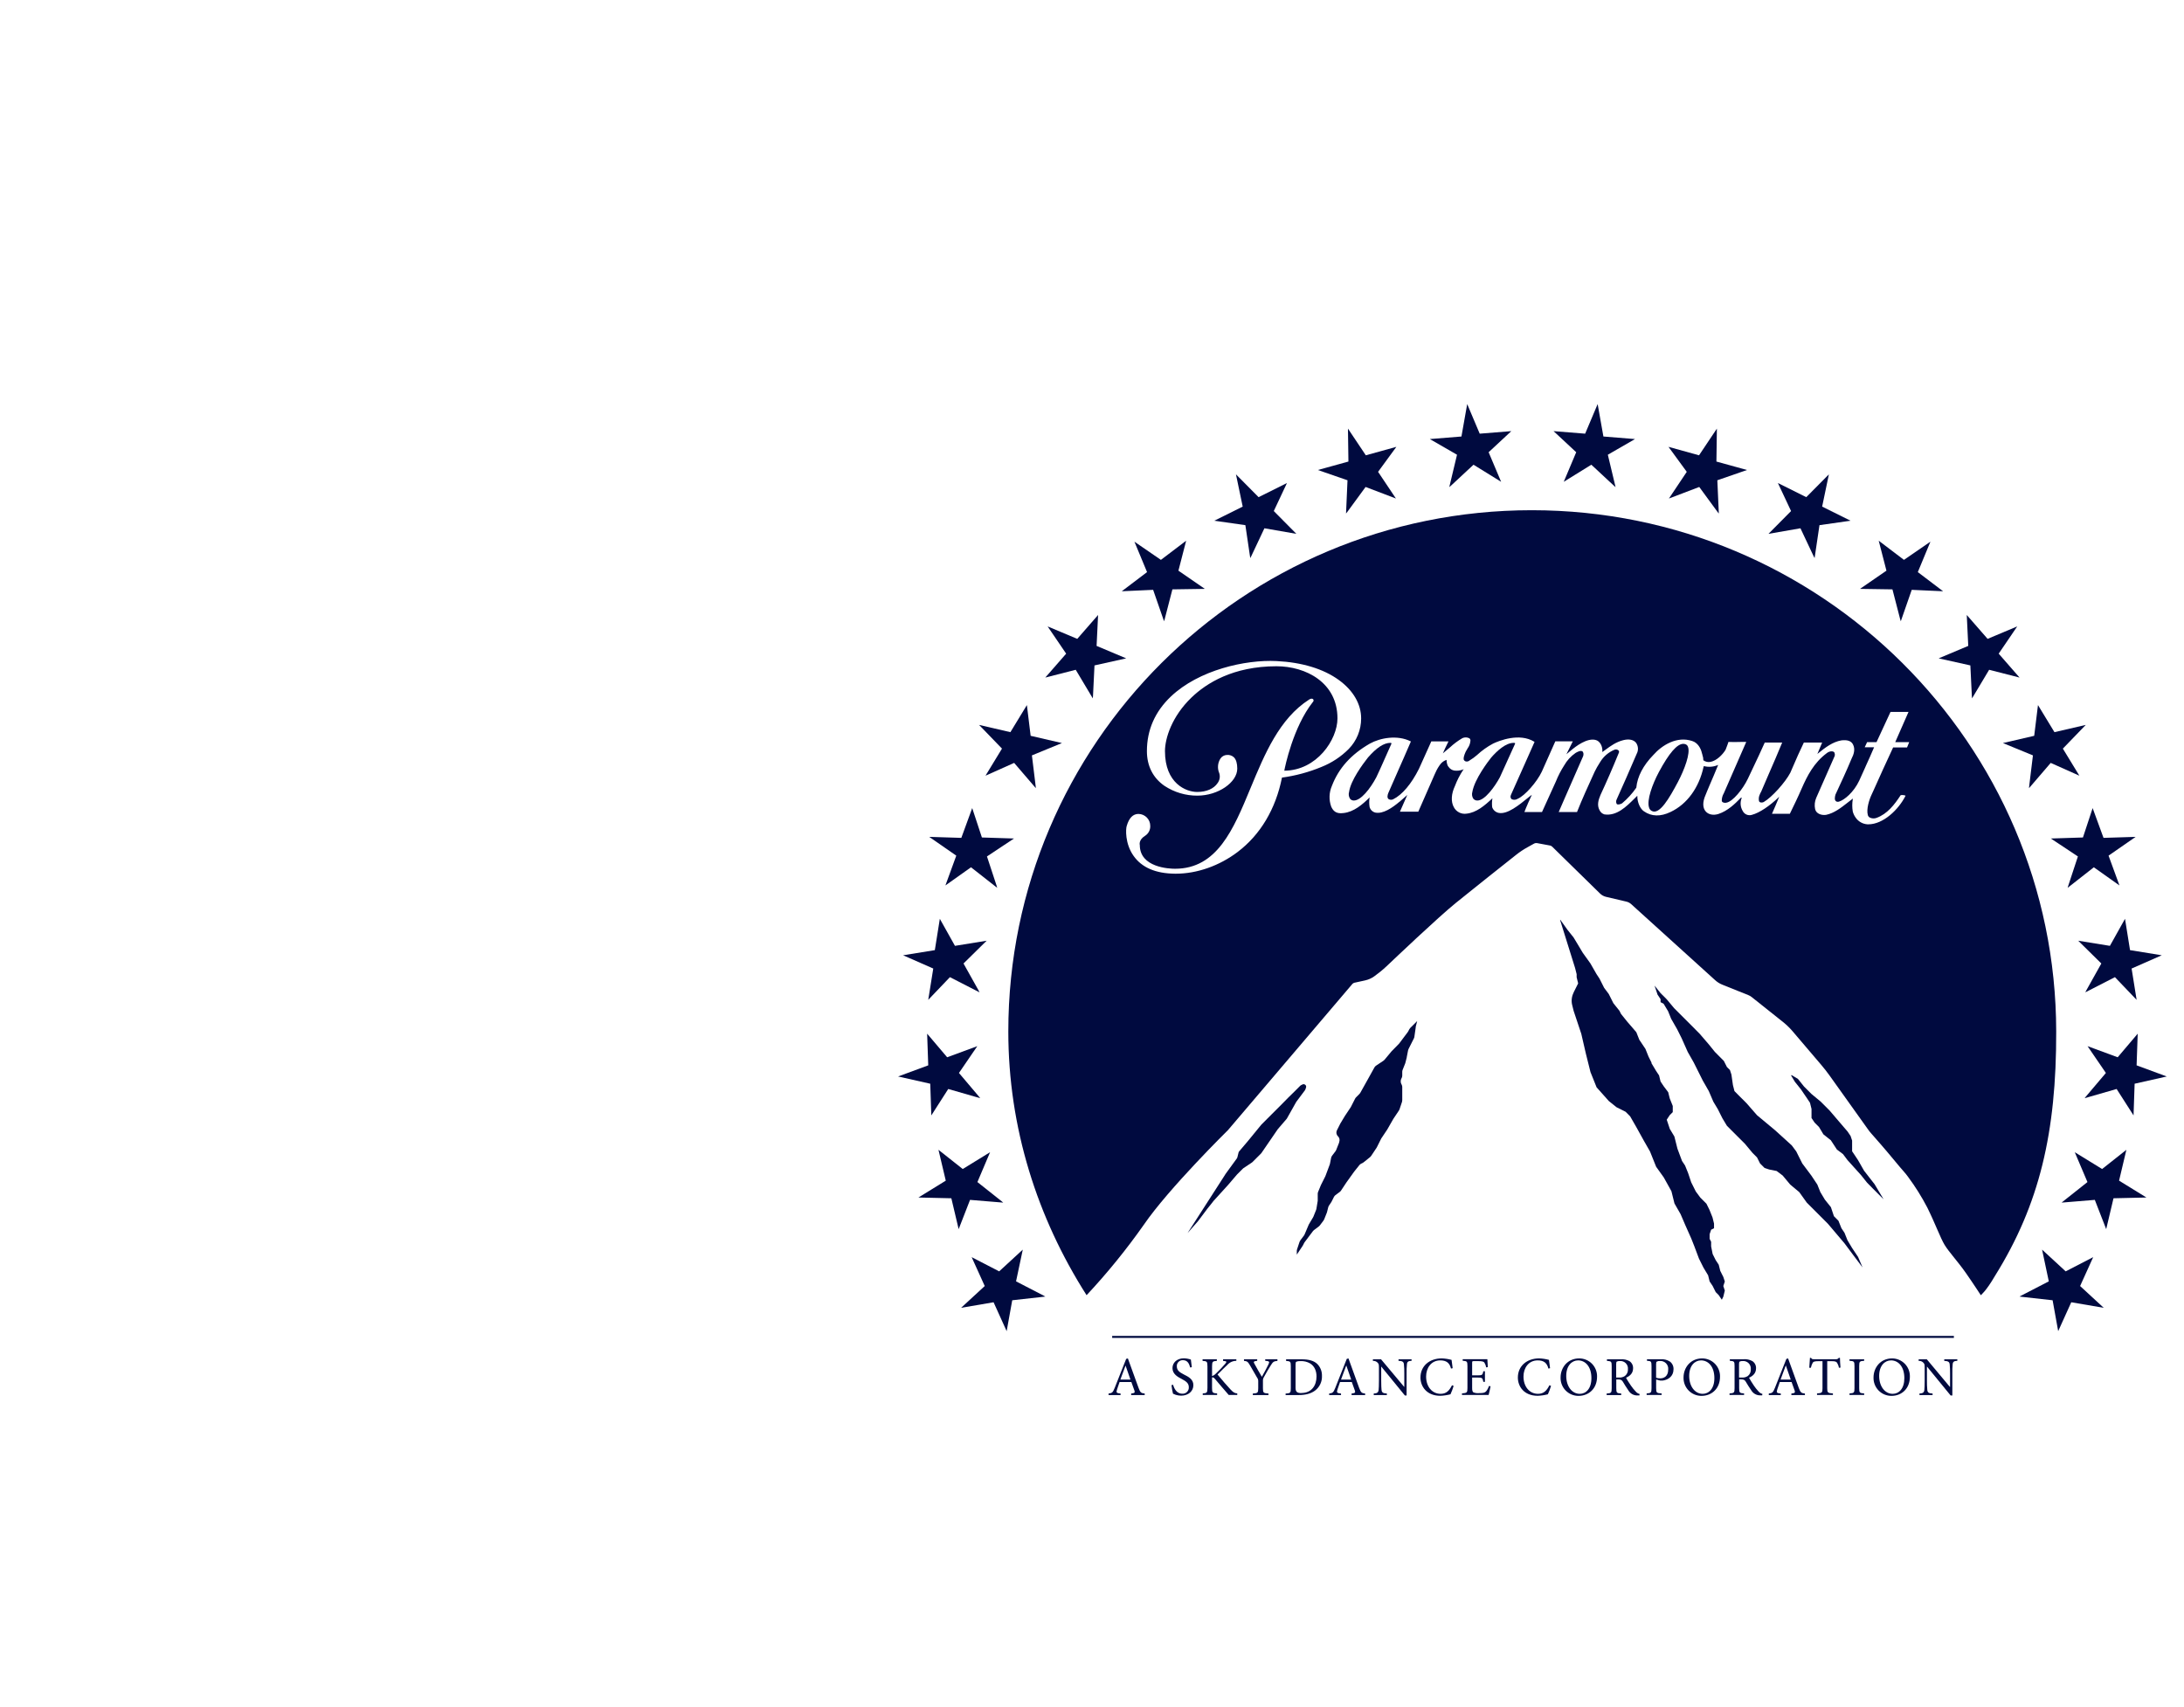
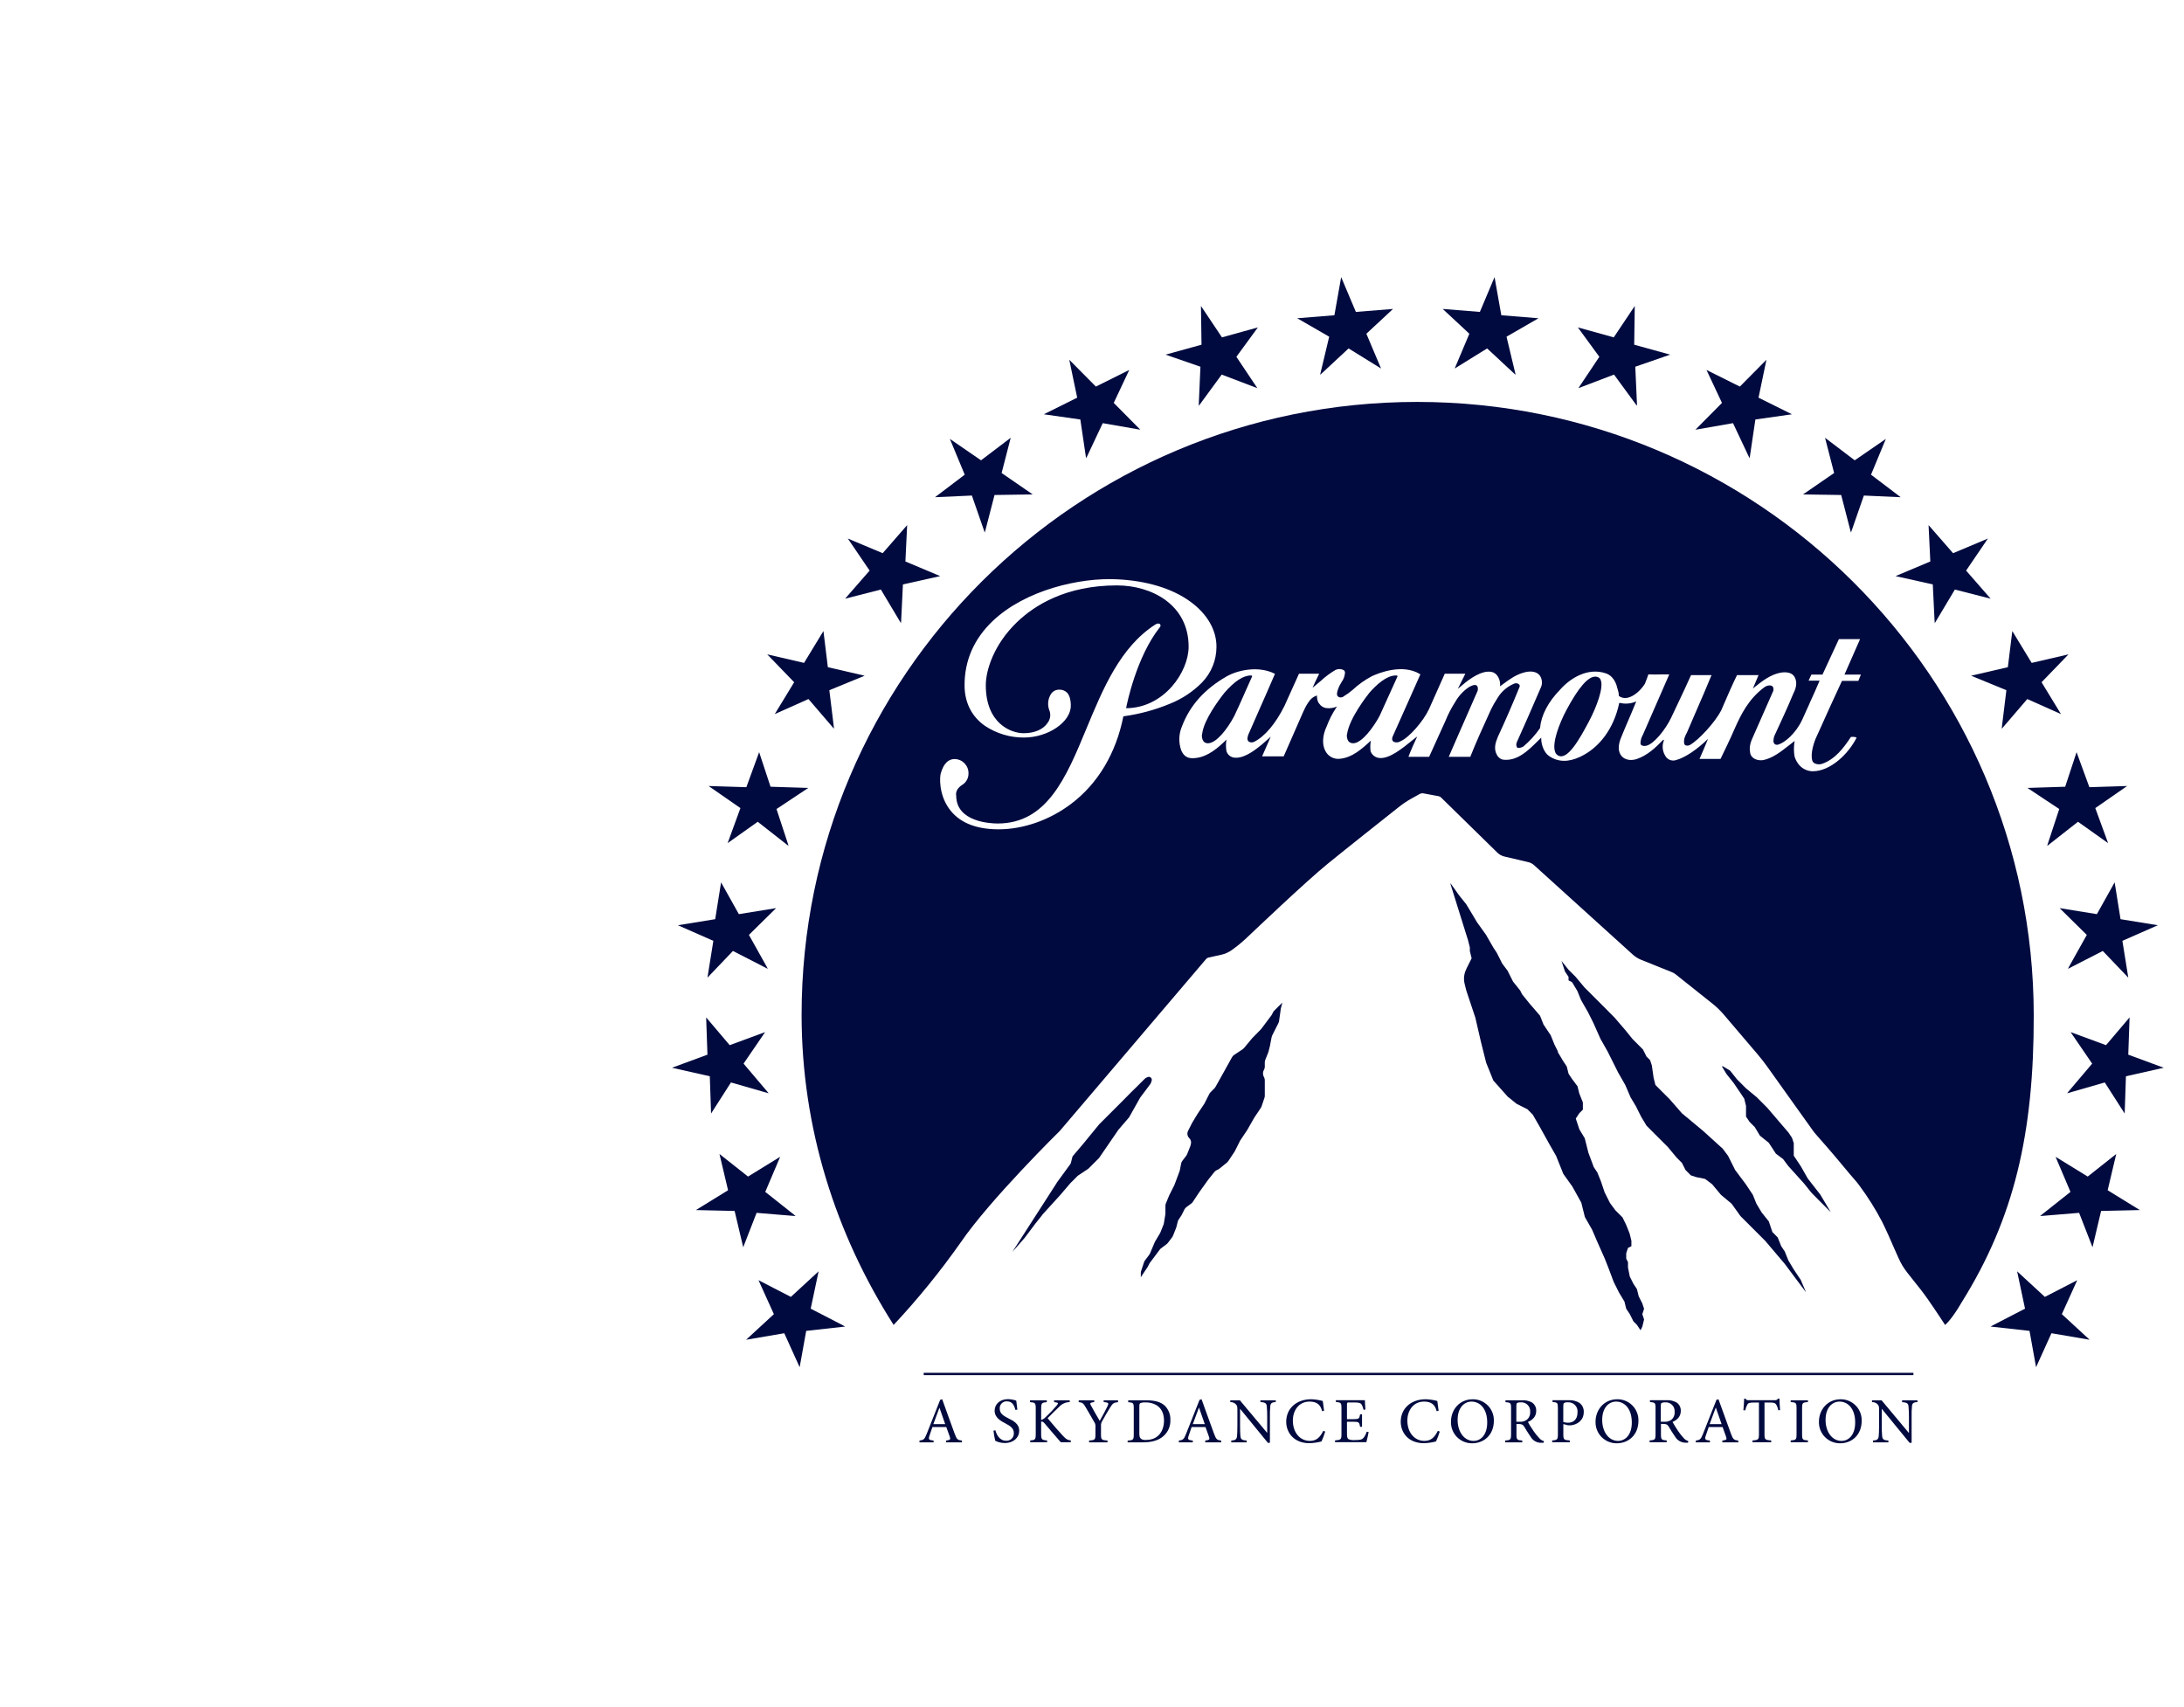
- <svg xmlns="http://www.w3.org/2000/svg" viewBox="-440 0 1070 440" width="357.771" height="279.508">
+ <svg xmlns="http://www.w3.org/2000/svg" viewBox="-280 0 910 480" width="357.771" height="279.508">
  <defs>
    <style>.a{fill:#000a3f;}</style>
  </defs>
  <path class="a" d="M117.81,482c-1.74-4.69-3.55-9.81-5.23-14.44l-.84.24L106.12,482c-.94,2.37-1.32,2.53-3,2.77v.75H109v-.75c-2-.19-2.28-.46-1.68-2.16.35-1.13.76-2.26,1.19-3.47h5.78c.59,1.64,1.14,3.1,1.49,4.15s.11,1.26-1.6,1.48v.75h6.64v-.75C119,484.56,118.68,484.32,117.81,482Zm-8.92-4.07c.81-2.21,1.68-4.55,2.55-6.87h0l2.39,6.87Z" />
  <path class="a" d="M140,475.43c-2.14-1.11-3.44-2-3.44-4a2.83,2.83,0,0,1,3-3c2.36,0,3.06,1.86,3.55,3.58l.79-.16c-.22-1.7-.36-2.75-.46-3.72a11.43,11.43,0,0,0-3.42-.62c-3.5,0-5.59,2.21-5.59,4.8,0,3,2.74,4.39,4.48,5.3,2,1.08,3.52,2,3.52,4a3,3,0,0,1-3.25,3.23c-2.79,0-4-2.72-4.45-4.37l-.78.19a32,32,0,0,0,.73,4.18,9.48,9.48,0,0,0,1.33.56,9.33,9.33,0,0,0,2.65.41c3.61,0,6-2.26,6-5.09C144.73,477.77,142.16,476.5,140,475.43Z" />
  <path class="a" d="M162.87,482.78c-1.36-1.45-4.31-4.79-6.37-7.33,1.84-1.86,3.77-3.77,4.8-4.71a5.94,5.94,0,0,1,4.42-2V468h-6.51v.76l.6.08c1.24.13,1.24.4.46,1.37a61.37,61.37,0,0,1-4.56,4.77,4.72,4.72,0,0,1-1.89,1.24v-4.71c0-2.4.27-2.59,2.35-2.75V468h-7v.76c2.14.16,2.39.3,2.39,2.75V482c0,2.37-.25,2.56-2.31,2.72v.75h7.05v-.75c-2.22-.16-2.49-.35-2.49-2.72v-5.12c.46-.08.84,0,1.46.76,2.44,2.85,4.64,5.49,6.72,7.83h4.18v-.75C164.85,484.56,164.31,484.32,162.87,482.78Z" />
  <path class="a" d="M179.87,468.72c2.12.21,2.2.43,1.57,1.78-.76,1.64-2.22,4.28-3.22,6.06-1.17-2-2.5-4.23-3.64-6.39-.51-.89-.57-1.21,1.36-1.45V468h-6.48v.76c1.63.16,1.92.46,3,2.29,1.49,2.5,2.47,4.26,3.42,5.92a2.75,2.75,0,0,1,.56,1.59v3.59c0,2.29-.24,2.45-2.65,2.61v.75h7.67v-.75c-2.49-.16-2.71-.35-2.71-2.61v-3.67a3,3,0,0,1,.43-1.69c1.3-2.37,2.23-3.94,3.45-5.9,1.05-1.65,1.35-1.92,3.22-2.13V468h-6Z" />
  <path class="a" d="M197.71,468h-7.62v.79c2.09.16,2.31.27,2.31,2.58v10.8c0,2.29-.22,2.46-2.55,2.62v.72h6.42c3.34,0,6-.67,8.06-2.23a8.54,8.54,0,0,0,3.33-7.19,7.93,7.93,0,0,0-2.28-5.8C203.7,468.66,201.15,468,197.71,468Zm-.11,16.54c-2,0-2.87-.51-2.87-2.55V470.74c0-1.05.08-1.35.35-1.54a4.62,4.62,0,0,1,2.12-.32,8.46,8.46,0,0,1,4.6,1.1c2.17,1.27,3.2,3.67,3.2,6.44C205,480.73,202.67,484.5,197.6,484.5Z" />
  <path class="a" d="M225.88,482c-1.74-4.69-3.55-9.81-5.23-14.44l-.84.24L214.19,482c-.94,2.37-1.32,2.53-3,2.77v.75H217v-.75c-2-.19-2.28-.46-1.68-2.16.35-1.13.76-2.26,1.19-3.47h5.78c.59,1.64,1.14,3.1,1.49,4.15s.11,1.26-1.6,1.48v.75h6.64v-.75C227.1,484.56,226.75,484.32,225.88,482ZM217,477.93c.81-2.21,1.68-4.55,2.55-6.87h.05l2.39,6.87Z" />
  <path class="a" d="M245.16,468.72c1.87.11,2.52.46,2.65,1.67a37.46,37.46,0,0,1,.19,4.47v6.63h-.08L236.62,468h-4v.76a2.94,2.94,0,0,1,2.42,1c.48.64.54.75.54,2.72v5.92c0,2.48-.08,3.77-.16,4.61-.14,1.32-.82,1.67-2.39,1.75v.75h6.43v-.75c-1.85-.11-2.47-.43-2.61-1.81-.08-.78-.16-2.07-.16-4.55V471.6h.06l11.54,14.12h.84V474.86a36.18,36.18,0,0,1,.17-4.52c.11-1.19.76-1.54,2.27-1.62V468h-6.39Z" />
  <path class="a" d="M265.79,484.91c-4.12,0-7.1-3.45-7.1-8.49,0-4.09,2.41-7.89,6.94-7.89,2.93,0,4.55,1.16,5.26,4l.81-.18c-.16-1.46-.33-2.54-.54-4.07a21.17,21.17,0,0,0-4.8-.73c-6.05,0-10.44,3.74-10.44,9.4,0,4.28,3,8.92,9.71,8.92a22.92,22.92,0,0,0,5-.73,29.79,29.79,0,0,0,1.54-4.12l-.79-.3C270,483.43,268.56,484.91,265.79,484.91Z" />
  <path class="a" d="M288.13,483.64c-.6.7-1.35.92-3.42.92a6.22,6.22,0,0,1-2.82-.35c-.48-.35-.65-.92-.65-2.18v-5.1h2.58c2.36,0,2.55.17,2.9,2.11h.79v-5.18h-.79c-.35,1.81-.49,2-2.93,2h-2.55v-6.11c0-.81.06-.86.9-.86h2.06c1.95,0,2.68.19,3.06.75a6.7,6.7,0,0,1,.87,2.32l.79-.14c-.08-1.37-.22-3.2-.22-3.88H276.61v.76c2.11.19,2.33.27,2.33,2.69v10.72c0,2.19-.22,2.4-2.68,2.59v.75h13.06c.25-.83.79-3.36.95-4.25l-.81-.11A7.78,7.78,0,0,1,288.13,483.64Z" />
  <path class="a" d="M313.51,484.91c-4.12,0-7.11-3.45-7.11-8.49,0-4.09,2.42-7.89,6.94-7.89,2.93,0,4.56,1.16,5.26,4l.82-.18c-.16-1.46-.33-2.54-.54-4.07a21.28,21.28,0,0,0-4.8-.73c-6.05,0-10.44,3.74-10.44,9.4,0,4.28,2.95,8.92,9.7,8.92a22.81,22.81,0,0,0,5-.73,28.53,28.53,0,0,0,1.55-4.12l-.79-.3C317.74,483.43,316.27,484.91,313.51,484.91Z" />
  <path class="a" d="M333.68,467.56c-5.69,0-9.11,4.5-9.11,9.35a8.73,8.73,0,0,0,8.81,9c5,0,9.06-3.56,9.06-9.38A8.72,8.72,0,0,0,333.68,467.56Zm.27,17.35c-3.82,0-6.61-3.69-6.61-8.76s2.76-7.62,5.8-7.62c3.55,0,6.53,3,6.53,8.7C339.67,482.4,337,484.91,334,484.91Z" />
  <path class="a" d="M359.06,480.92c-.82-1.21-2-3-2.42-3.9,2-.87,3.45-2.29,3.45-4.61a4,4,0,0,0-1.79-3.53A7.72,7.72,0,0,0,354,468h-6.72v.76c2.11.19,2.33.27,2.33,2.56v10.83c0,2.29-.25,2.45-2.47,2.61v.75h7.13v-.75c-2.17-.16-2.41-.32-2.41-2.61v-4.29h.87c1.4,0,1.87.33,2.33,1.08.81,1.32,1.79,3,2.74,4.31a4.94,4.94,0,0,0,4.39,2.45c.32,0,.62,0,1,0l.1-.7a3.86,3.86,0,0,1-1.95-1.27A23,23,0,0,1,359.06,480.92Zm-3-4.74a4.48,4.48,0,0,1-2.95.75h-1.3v-6.62c0-.73.11-1.05.3-1.19a2.64,2.64,0,0,1,1.46-.27,3.66,3.66,0,0,1,4,4A3.86,3.86,0,0,1,356.07,476.18Z" />
  <path class="a" d="M378.14,469.1a7.53,7.53,0,0,0-4.55-1.14h-6.7v.76c2,.13,2.23.24,2.23,2.61v10.78c0,2.23-.22,2.45-2.39,2.61v.75h7.35v-.75c-2.44-.16-2.69-.3-2.69-2.59V477.9l2,.52c.3,0,.81,0,1.22,0,2.63-.35,5.29-2.05,5.29-5.53A4.46,4.46,0,0,0,378.14,469.1Zm-4.77,8.24a6.07,6.07,0,0,1-2-.32v-6.6c0-.76.08-1.08.3-1.27a2.55,2.55,0,0,1,1.52-.32A3.79,3.79,0,0,1,377.3,473C377.3,476.4,375.13,477.34,373.37,477.34Z" />
  <path class="a" d="M393.92,467.56c-5.69,0-9.11,4.5-9.11,9.35a8.74,8.74,0,0,0,8.81,9c5,0,9.06-3.56,9.06-9.38A8.72,8.72,0,0,0,393.92,467.56Zm.27,17.35c-3.82,0-6.61-3.69-6.61-8.76s2.76-7.62,5.8-7.62c3.55,0,6.54,3,6.54,8.7C399.92,482.4,397.2,484.91,394.19,484.91Z" />
  <path class="a" d="M419.3,480.92c-.81-1.21-1.95-3-2.41-3.9,2-.87,3.44-2.29,3.44-4.61a4,4,0,0,0-1.79-3.53,7.72,7.72,0,0,0-4.34-.92h-6.72v.76c2.11.19,2.33.27,2.33,2.56v10.83c0,2.29-.24,2.45-2.47,2.61v.75h7.13v-.75c-2.16-.16-2.41-.32-2.41-2.61v-4.29h.87c1.41,0,1.87.33,2.33,1.08.81,1.32,1.79,3,2.74,4.31a5,5,0,0,0,4.39,2.45c.33,0,.62,0,.95,0l.11-.7a3.82,3.82,0,0,1-1.95-1.27A23.85,23.85,0,0,1,419.3,480.92Zm-3-4.74a4.51,4.51,0,0,1-3,.75h-1.3v-6.62c0-.73.11-1.05.3-1.19a2.69,2.69,0,0,1,1.46-.27,3.67,3.67,0,0,1,4,4A3.86,3.86,0,0,1,416.32,476.18Z" />
  <path class="a" d="M441.26,482c-1.73-4.69-3.55-9.81-5.23-14.44l-.84.24L429.58,482c-.95,2.37-1.33,2.53-3,2.77v.75h5.88v-.75c-2-.19-2.27-.46-1.68-2.16.35-1.13.76-2.26,1.19-3.47h5.78c.6,1.64,1.14,3.1,1.49,4.15s.11,1.26-1.6,1.48v.75h6.64v-.75C442.48,484.56,442.13,484.32,441.26,482Zm-8.92-4.07c.81-2.21,1.68-4.55,2.55-6.87h.05l2.39,6.87Z" />
  <path class="a" d="M460.86,467.29a1.44,1.44,0,0,1-1.38.67H448.77c-.76,0-1.11,0-1.49-.67h-.54c-.06,1.48-.19,3.23-.33,4.85h.79a8.43,8.43,0,0,1,.87-2.4c.35-.62.89-.83,3.14-.83h1.68v13.25c0,2.13-.21,2.4-2.68,2.56v.75H458v-.75c-2.58-.16-2.79-.43-2.79-2.56V468.91h1.92c2,0,2.5.19,2.93.83a6.46,6.46,0,0,1,.87,2.4l.78-.08c-.13-1.56-.27-3.53-.27-4.77Z" />
  <path class="a" d="M466.12,468.72c2.23.16,2.44.32,2.44,2.61v10.78c0,2.29-.21,2.45-2.44,2.61v.75h7.19v-.75c-2.22-.16-2.44-.3-2.44-2.61V471.33c0-2.29.22-2.45,2.44-2.61V468h-7.19Z" />
  <path class="a" d="M487,467.56c-5.7,0-9.11,4.5-9.11,9.35a8.73,8.73,0,0,0,8.81,9c5,0,9-3.56,9-9.38A8.71,8.71,0,0,0,487,467.56Zm.27,17.35c-3.82,0-6.62-3.69-6.62-8.76s2.77-7.62,5.81-7.62c3.55,0,6.53,3,6.53,8.7C493,482.4,490.31,484.91,487.3,484.91Z" />
  <path class="a" d="M512.54,468v.76c1.87.11,2.52.46,2.66,1.67a39.89,39.89,0,0,1,.19,4.47v6.63h-.08L504,468h-4v.76a2.92,2.92,0,0,1,2.41,1c.49.64.54.75.54,2.72v5.92c0,2.48-.08,3.77-.16,4.61-.14,1.32-.81,1.67-2.39,1.75v.75h6.43v-.75c-1.84-.11-2.47-.43-2.6-1.81a44.46,44.46,0,0,1-.17-4.55V471.6h.06l11.55,14.12h.84V474.86a37,37,0,0,1,.16-4.52c.11-1.19.76-1.54,2.28-1.62V468Z" />
  <rect class="a" x="104.88" y="456.54" width="412.38" height="0.97" />
  <path class="a" d="M199.21,333.34a1.21,1.21,0,0,0-1.08,0l-.77.38a1.39,1.39,0,0,0-.31.23l-2.81,2.81-3,2.94-2.95,3-5.17,5.17L178,353l-.08.09-6.6,8.06-4.25,5a1.26,1.26,0,0,0-.26.5l-.61,2.45a1.33,1.33,0,0,1-.19.42l-5.75,7.9,0,.06L141.8,406.18l5.15-5.87.05-.07,4.41-5.88,2.92-3.65,0-.06,7.36-8.1,4.4-5.14.07-.06,2.84-2.84a.65.65,0,0,1,.18-.15l4.22-2.82a.9.9,0,0,0,.19-.15l4.27-4.27a2.09,2.09,0,0,0,.14-.17l8-11.67a.39.39,0,0,1,.08-.1l4.3-5a1.53,1.53,0,0,0,.14-.21L195,342a.6.6,0,0,1,.09-.15l4.25-5.68a1,1,0,0,0,.18-.34l.35-1A1.21,1.21,0,0,0,199.21,333.34Z" />
  <path class="a" d="M216,362c0,.05,0,.09-.05.13l-1.32,3.33a2.36,2.36,0,0,1-.33.58l-1.68,2.22a2.66,2.66,0,0,0-.46,1l-.58,2.93c0,.13-.07.26-.11.39l-2.09,5.59c0,.09-.07.17-.11.25l-2.11,4.2a1.54,1.54,0,0,0-.08.19L205.77,386a2.48,2.48,0,0,0-.18.93v3a2.73,2.73,0,0,1,0,.41l-.65,3.95a2.46,2.46,0,0,1-.15.53l-1.3,3.25a2,2,0,0,1-.18.36l-2,3.36a3,3,0,0,0-.16.31l-2,4.73a2.43,2.43,0,0,1-.3.52l-1.8,2.4a2.83,2.83,0,0,0-.37.71l-1.21,3.66a2.34,2.34,0,0,0-.13.79v1.8l1.47-2.21,1.39-2.08a1.82,1.82,0,0,0,.15-.27l.58-1.14a2.3,2.3,0,0,1,.23-.37l2.09-2.78,2-2.67a2.2,2.2,0,0,1,.5-.51l2.38-1.78a2.37,2.37,0,0,0,.5-.5l1.8-2.4a2.45,2.45,0,0,0,.32-.57l1.29-3.24a1.6,1.6,0,0,0,.1-.31l.6-2.38a2.66,2.66,0,0,1,.34-.77l1.15-1.73a1.74,1.74,0,0,0,.15-.26l1.15-2.29a2.65,2.65,0,0,1,.74-.89l2.14-1.59a2.61,2.61,0,0,0,.58-.62l2.71-4.08,3.66-5.11a.44.44,0,0,1,.08-.11l2.57-3.21a2.55,2.55,0,0,1,.84-.68l.74-.36a2.27,2.27,0,0,0,.46-.3l3.17-2.55a2.77,2.77,0,0,0,.52-.56l2.66-4a2.4,2.4,0,0,0,.16-.27l2.06-4.13a1.56,1.56,0,0,1,.16-.28l2.83-4.23.09-.15,2.86-5,.09-.15,2.72-4.07a2.31,2.31,0,0,0,.3-.61l1.24-3.72A2.66,2.66,0,0,0,247,341v-6.38a2.6,2.6,0,0,0-.26-1.13l-.21-.42a2.43,2.43,0,0,1-.27-1.12v-.29a2.47,2.47,0,0,1,.27-1.13l.21-.41A2.6,2.6,0,0,0,247,329v-1.87a2.48,2.48,0,0,1,.18-.93l1.24-3.11c0-.1.07-.2.1-.3l.69-2.72,0-.13.64-3.3a2.85,2.85,0,0,1,.22-.64l2.63-5.23a2.56,2.56,0,0,0,.24-.77l.66-4.64a2.38,2.38,0,0,1,0-.26l.71-2.82-3.41,3.4a2.6,2.6,0,0,0-.46.64l-.47.93a2.85,2.85,0,0,1-.23.37l-4.18,5.58a1.55,1.55,0,0,1-.24.27L241.86,317l-.16.17-3.38,4.07a2.45,2.45,0,0,1-.54.48l-3.61,2.41a2.47,2.47,0,0,0-.8.87L230,331.07l-3.54,6.34a2.46,2.46,0,0,1-.41.55l-1.68,1.69a2.51,2.51,0,0,0-.47.65l-2,3.93c0,.09-.1.18-.15.27l-2.87,4.3-2.17,3.61-.09.17L215,355.79a2.54,2.54,0,0,0,0,2.25,2.51,2.51,0,0,0,.47.65l.09.1a2.5,2.5,0,0,1,.6,2.56Z" />
  <path class="a" d="M369.14,322.67l-1.49-3h0l-1.5-3.74h0l-3-4.48v0l-1.48-3.72v0l-4.51-5.23-3-3.74h0l-.73-1.49h0l-3-3.75h0L348.16,289v0l-2.25-3v0l-2.26-4.49h0l-1.48-2.25h0l-3-5.23h0l-3.75-5.23h0l-2.24-3.76-2.25-3.73h0l-3-3.76h0l-3.46-4.85a.08.08,0,0,0-.14.07l7.35,23.53h0l.76,3v1.52l.74,3a.07.07,0,0,1,0,0l-2.24,4.48,0,.08a8.77,8.77,0,0,0-.68,6.08l.71,2.84h0l3.75,11.24h0l2.25,9.74,2.25,9h0l3,7.47a0,0,0,0,0,0,0l6,6.73h0l3.73,3h0l4.47,2.24,0,0,2.23,2.24,0,0,3,5.23,3.74,6.75,3,5.25h0l3,7.48h0l3.74,5.23h0l3.75,6.75h0l1.49,6s0,0,0,0l3,5.24h0l2.25,5.24,3,6.75,1.49,3.76,2.25,6h0l2.24,4.48h0l2.25,3.73v0l.74,3s0,0,0,0l1.49,2.23h0l1.5,3v0l1.47,1.48h0l1.51,2.25.74-1.49v0l.73-3a0,0,0,0,0,0,0l-.72-2.2a0,0,0,0,1,0-.05l.72-2.2a0,0,0,0,0,0,0l-.73-2.23h0l-.75-1.49-.75-1.5h0l-.75-3s0,0,0,0l-1.48-2.24h0l-1.5-3v0l-.74-3.74h0v-2.24s0,0,0,0l-.74-1.46v-2.26a0,0,0,0,1,0,0l.74-2.21s0,0,0,0l1.42-.72a.1.1,0,0,0,0-.07v-2.2l-.74-3h0l-1.49-3.73h0l-1.48-3,0,0-3-3h0l-2.22-3h0l-2.25-4.49h0l-1.5-4.49h0l-1.51-3.73v0l-1.49-2.24v0l-2.24-6h0l-1.51-6v0l-2.25-3.73v0l-.74-2.24-.74-2.21a.06.06,0,0,1,0-.07l1.46-2.21h0l1.48-1.48a.11.11,0,0,0,0-.06v-2.95a0,0,0,0,0,0,0l-1.49-3.73h0l-.74-3a0,0,0,0,0,0,0l-2.25-3h0l-1.49-2.24a0,0,0,0,0,0,0l-.74-3,0,0-1.48-2.24-2.25-3.75Z" />
  <polygon class="a" points="425.26 352.11 420.82 348.42 415.66 342.51 411.96 338.82 409.76 336.6 409.01 333.65 408.27 328.48 407.54 326.26 406.06 324.79 404.57 321.83 400.16 317.39 397.19 313.71 392.75 308.55 388.34 304.1 383.91 299.67 380.21 295.97 376.52 291.56 373.56 288.6 370.61 284.91 372.08 289.34 373.56 291.56 373.56 293.03 375.03 293.78 377.25 297.47 378.74 301.16 381.69 306.32 383.91 310.76 386.86 317.39 389.8 322.57 394.23 331.43 397.19 336.6 399.41 341.77 401.62 345.46 403.84 349.89 406.06 353.58 408.27 355.8 411.23 358.76 414.92 362.44 418.61 366.88 420.82 369.09 422.3 372.04 424.52 374.27 426.74 375 430.43 375.74 433.37 377.95 437.08 382.39 441.5 386.08 445.2 391.24 449.64 395.68 455.55 401.6 463.67 411.18 468.08 417.09 472.52 423 470.31 417.83 467.36 413.41 465.14 409.7 463.67 406.02 462.18 403.8 460.7 400.12 458.49 397.89 457.01 393.46 454.06 389.78 451.84 386.08 450.36 382.39 447.41 377.95 445.2 375 442.98 372.04 441.5 369.09 440.03 366.14 437.82 363.18 429.69 355.8 425.26 352.11" />
  <path class="a" d="M467.41,360.86l-.72-2.16a.08.08,0,0,0,0-.05l-1.46-2.18,0,0-4.42-5.16-4.42-5.17h0l-4.41-4.42h0L447.49,338h0l-3.68-3.68v0l-2.92-3.66-.05-.05-3-1.81a.2.2,0,0,0-.27.27l1.82,3v0l2.94,3.68h0l3,4.41,1.46,2.2a.14.14,0,0,1,0,.06l.72,2.91a.06.06,0,0,1,0,0v4.35a.17.17,0,0,0,0,.1L449,352l0,0,2.18,2.19,0,0,2.19,3.65.05,0,3.64,2.91,0,.05L460,365.3l.05,0,2.9,2.18,0,0,2.19,2.92v0l6.64,7.37h0l2.94,3.68h0l2.95,3,2.21,2.21,2.95,2.95-4.41-7.38v0l-5.16-6.62,0,0-2.94-5.15h0l-1.47-2.22-1.45-2.16a.19.19,0,0,1,0-.1v-5.09A.13.13,0,0,0,467.41,360.86Z" />
  <polygon class="a" points="585.51 417.95 572.03 424.91 560.47 414.26 563.76 429.81 550.28 436.78 549.42 437.27 565.63 439.07 568.36 454.21 574.77 440.05 590.68 442.77 579.1 432.1 585.51 417.95" />
  <polygon class="a" points="601.77 365.36 589.88 374.77 576.48 366.53 582.7 381.16 570.8 390.59 570.05 391.23 586.3 389.89 591.88 404.23 595.46 389.1 611.6 388.73 598.19 380.47 601.77 365.36" />
  <polygon class="a" points="581.32 340.07 596.99 335.56 605.28 348.51 605.81 332.98 621.55 329.43 606.78 323.98 607.32 308.46 597.51 320.02 582.75 314.58 591.73 327.71 581.92 339.29 581.32 340.07" />
  <polygon class="a" points="601.1 252.19 593.7 265.43 578.17 262.92 589.5 274.08 582.09 287.33 581.65 288.21 596.16 280.77 606.79 291.89 604.33 276.55 619.1 270.05 603.56 267.53 601.1 252.19" />
  <polygon class="a" points="564.77 212.84 578.02 221.63 573.27 236.05 573 237 585.83 226.94 598.38 235.84 593.04 221.24 606.31 212.04 590.57 212.53 585.24 197.94 580.49 212.34 564.77 212.84" />
  <polygon class="a" points="555.99 172.12 554.15 187.19 554.08 188.17 564.7 175.8 578.74 182.07 570.65 168.8 581.87 157.19 566.53 160.74 558.46 147.47 556.61 162.53 541.29 166.08 555.99 172.12" />
  <polygon class="a" points="509.81 124.58 525.33 128.04 526.07 143.2 526.16 144.18 534.53 130.18 549.43 133.99 539.21 122.28 548.29 108.93 533.78 115.03 523.57 103.33 524.3 118.48 509.81 124.58" />
  <polygon class="a" points="487.16 90.78 490.96 105.47 491.25 106.41 496.61 91.01 511.97 91.71 499.59 82.32 505.77 67.41 492.8 76.33 480.43 66.94 484.22 81.62 471.26 90.54 487.16 90.78" />
  <polygon class="a" points="442.09 60.85 448.56 74.58 449.02 75.45 451.41 59.32 466.64 57.15 452.72 50.23 456.02 34.43 444.94 45.61 431.04 38.68 437.49 52.41 426.42 63.58 442.09 60.85" />
  <polygon class="a" points="377.65 46.27 392.51 40.61 401.48 52.86 402.1 53.62 401.37 37.33 415.9 32.3 400.92 28.16 401.15 12.02 392.4 25.1 377.44 20.95 386.39 33.2 377.65 46.27" />
  <polygon class="a" points="326.12 38.08 339.64 29.71 350.76 40.05 351.51 40.68 347.72 24.82 361.04 17.14 345.55 15.89 342.73 0 336.61 14.5 321.13 13.26 332.23 23.59 326.12 38.08" />
  <polygon class="a" points="57.79 429.81 61.09 414.26 49.52 424.91 36.04 417.95 42.45 432.1 30.87 442.77 46.78 440.05 53.19 454.21 55.92 439.07 72.13 437.27 71.27 436.78 57.79 429.81" />
  <polygon class="a" points="51.5 391.23 50.76 390.59 38.86 381.16 45.07 366.53 31.68 374.77 19.78 365.36 23.36 380.47 9.96 388.73 26.09 389.1 29.67 404.23 35.25 389.89 51.5 391.23" />
  <polygon class="a" points="16.28 348.51 24.57 335.56 40.24 340.07 39.63 339.29 29.82 327.71 38.8 314.58 24.04 320.02 14.23 308.46 14.77 323.98 0 329.43 15.75 332.98 16.28 348.51" />
  <polygon class="a" points="14.77 291.89 25.39 280.77 39.9 288.21 39.46 287.33 32.05 274.08 43.38 262.92 27.86 265.43 20.45 252.19 18 267.53 2.46 270.05 17.23 276.55 14.77 291.89" />
  <polygon class="a" points="23.18 235.84 35.72 226.94 48.55 237 48.29 236.05 43.54 221.63 56.78 212.84 41.06 212.34 36.31 197.94 30.98 212.53 15.25 212.04 28.51 221.24 23.18 235.84" />
  <polygon class="a" points="42.82 182.07 56.86 175.8 67.48 188.17 67.4 187.19 65.56 172.12 80.27 166.08 64.94 162.53 63.1 147.47 55.02 160.74 39.68 157.19 50.9 168.8 42.82 182.07" />
  <polygon class="a" points="87.03 130.18 95.39 144.18 95.48 143.2 96.22 128.04 111.75 124.58 97.25 118.48 97.98 103.33 87.78 115.03 73.26 108.93 82.34 122.28 72.12 133.99 87.03 130.18" />
  <polygon class="a" points="124.95 91.01 130.3 106.41 130.59 105.47 134.39 90.78 150.29 90.54 137.34 81.62 141.13 66.94 128.76 76.33 115.78 67.41 121.97 82.32 109.58 91.71 124.95 91.01" />
  <polygon class="a" points="170.14 59.32 172.53 75.45 173 74.58 179.47 60.85 195.13 63.58 184.06 52.41 190.52 38.68 176.62 45.61 165.53 34.43 168.83 50.23 154.92 57.15 170.14 59.32" />
  <polygon class="a" points="220.18 37.33 219.46 53.62 220.07 52.86 229.04 40.61 243.9 46.27 235.16 33.2 244.12 20.95 229.15 25.1 220.4 12.02 220.63 28.16 205.65 32.3 220.18 37.33" />
  <path class="a" d="M385.85,166.69a3,3,0,0,0-1.14-.23c-3.08,0-7,4.56-12,13.86-3.23,6.07-6,13.8-4.79,17.37a2.64,2.64,0,0,0,1.35,1.67c3.8,2,8.6-6.34,12.72-14.09,3.37-6.37,6.23-14.21,5-17.34A2,2,0,0,0,385.85,166.69Z" />
  <path class="a" d="M302.27,166.16c-.12-.18-.41-.18-.69-.18-3.89,0-8.13,3.91-11,7.2-1.35,1.7-8.14,10.5-9.24,16.85a4,4,0,0,0,.49,3.33,2.53,2.53,0,0,0,2,.87c3.62,0,8.55-6.82,11-11.4v0c2.67-5.93,4.24-9.39,7.38-16.27A.38.38,0,0,0,302.27,166.16Z" />
  <path class="a" d="M241.68,166.14c-.1-.16-.33-.16-.49-.16-3.18,0-6.78,2.35-11,7.2-2.51,3.18-8.46,11.2-9.24,16.84a4,4,0,0,0,.5,3.39,2.34,2.34,0,0,0,1.84.82c3.44,0,8-5.71,11-11.38v0c1.47-3.09,2.5-5.42,3.7-8.12l.24-.55c.93-2.11,2-4.5,3.4-7.62A.4.4,0,0,0,241.68,166.14Z" />
  <path class="a" d="M310.47,52C168.83,52,54,166.31,54,307.38c0,47.14,14.18,91.31,38.35,129.21a320.86,320.86,0,0,0,28-34.46c12.25-17.89,41.27-46.42,41.27-46.42l60.92-71.58a1.83,1.83,0,0,1,1-.62l5.27-1.15a12.11,12.11,0,0,0,4.48-2,58.91,58.91,0,0,0,6-4.91c3.63-3.43,24.87-23.66,34-31.08,7.26-5.92,23.42-18.71,29.64-23.64a39.33,39.33,0,0,1,5.32-3.54l3.31-1.84a2.35,2.35,0,0,1,1.56-.24l6.33,1.18a2,2,0,0,1,1,.54l23.48,23a6.21,6.21,0,0,0,2.87,1.58l10,2.35a5.37,5.37,0,0,1,2.39,1.26l41.11,37.23a11.57,11.57,0,0,0,3.48,2.19l12.89,5.18a5.87,5.87,0,0,1,1.49.87l14.91,11.87A34.67,34.67,0,0,1,438,307l14.29,16.77c1.43,1.68,2.78,3.42,4.07,5.21l18.92,26.5a20.39,20.39,0,0,0,1.44,1.81c1.87,2.11,6.85,7.77,10.76,12.52,2.82,3.42,4.42,5.27,5.27,6.23a32.28,32.28,0,0,1,2.08,2.59,112.36,112.36,0,0,1,9.42,15.05c3.95,8,6.37,14.8,8.47,18.27s6.45,8.08,10.39,13.72,7.34,10.92,7.34,10.92,2.56-1.93,6.85-9.31l.09-.15c21.83-35,30.1-70.29,30-119.67C567.26,166.39,452.1,52,310.47,52ZM188.07,183c-3.06,15.38-10.57,28-21.72,36.44-8.92,6.77-19.92,10.64-30.23,10.64h-.44c-9.47-.08-16.32-3-20.36-8.8-4.22-6-3.8-13.19-3.31-14.58,1.12-3.91,3.06-5.9,5.76-5.9a5.86,5.86,0,0,1,5.77,5.94,5.47,5.47,0,0,1-2.62,4.83c-3.16,2-2.53,4.38-2.5,4.48v0c0,11,14.37,11.61,17.26,11.61,20.6,0,28.58-19.21,37-39.54,6.93-16.7,14.11-34,28.69-43.35.89-.62,1.65-.51,2-.14a1,1,0,0,1-.16,1.33c-9.68,12.25-13.67,31.81-14,33.66,15.91-.09,26.05-15.22,26.05-25.64,0-17.54-15.49-25.53-29.87-25.53-21.27,0-34.39,8.33-41.64,15.31-9.63,9.26-13,20-13,26.28,0,15.8,10.32,20,15.78,20,4.53,0,8.18-1.59,10-4.35a5.36,5.36,0,0,0,.83-4.83,7.68,7.68,0,0,1,.49-7.07,4,4,0,0,1,3.25-1.89h.09a4.44,4.44,0,0,1,3.33,1.15c1.1,1.1,1.65,3,1.65,5.53,0,6.82-9.47,13.26-19.5,13.26a29,29,0,0,1-16.17-4.8c-5.63-3.89-8.6-9.77-8.6-17,0-10.35,3.95-19.35,11.74-26.76,13.7-13,36.44-18.14,51.77-17.37,12.39.59,23,3.8,30.54,9.29,7,5.08,10.91,11.75,10.91,18.78a21.34,21.34,0,0,1-6.09,15,39.36,39.36,0,0,1-13.35,8.8A77.8,77.8,0,0,1,188.07,183Zm306.24-14.76h-6.85l0,.06c-3.51,7.48-6.43,14-9.52,20.88l0,0-1,2.18c-1.17,2.44-2.63,7.09-1.85,9.95a1.87,1.87,0,0,0,1,1.28,4.15,4.15,0,0,0,3.24.16c5.28-1.9,8.83-6.48,11.87-11.15l0,0v0l.07,0a4.56,4.56,0,0,1,2.17.19l.11.05,0,.11c-3.39,6.76-10.92,13.94-18.2,13.94H475a7.59,7.59,0,0,1-5.82-3.22,9.29,9.29,0,0,1-1.45-3,18.22,18.22,0,0,1,0-6.12l.05-.28-.23.17c-.8.59-1.58,1.21-2.38,1.84l-.06.05c-3.18,2.49-6.48,5.07-10.41,5.91-2.24.36-4.9-.5-5.43-2.81a9.2,9.2,0,0,1,.55-5.51c3.36-7.54,6.15-13.89,9.07-20.58a2.44,2.44,0,0,0-.11-1.47.81.81,0,0,0-.31-.42c-.68-.54-2.22-.43-3.48.56-6.39,4.79-9.55,11.12-12.24,17.2-1.86,4.33-4,8.7-5.83,12.46l0,.07h-8.78l.07-.17c1-2.25,2.41-5.54,3.48-8.19-4.7,4.57-9.66,7.87-13.38,8.87a3.76,3.76,0,0,1-4.48-1.85,7.12,7.12,0,0,1-.54-6.38v-.06a.16.16,0,0,0-.08-.17c-.08,0-.13,0-.3.09l0,0c-3.09,3.18-6.49,6.42-11,7.94-2.47.78-4.85.32-6.2-1.2-1.6-1.79-1.63-4.68-.1-8.13.3-.85,1-2.39,1.79-4.33l.37-.86c1.14-2.64,2.5-5.8,3.89-9.24l.12-.27-.27.11a10.65,10.65,0,0,1-6.56.51h-.06c-.21,0-.25.06-.25.23-2.21,10.31-8.11,18.4-16.2,22.21-4.92,2.35-9.29,2.25-13-.31-1.87-1.22-3.27-4.39-3.27-7.37v-.28l-.2.19c-.34.33-.69.68-1,1l-.1.09c-4.13,4.11-8.81,8.75-14.82,7.86a3.83,3.83,0,0,1-2.36-2c-1.37-2.47-.62-5,.4-7.45,3.08-6.63,5.86-13,9-20.69a1,1,0,0,0-.14-1.2,1.89,1.89,0,0,0-2.05-.31,14.71,14.71,0,0,0-6.85,5.86l-.36.59a38.82,38.82,0,0,0-2.42,4.27l-.25.55c-2.89,6.31-5.87,12.84-8.37,19.15l0,.07h-9l2.95-6.79c3.06-7,5.94-13.62,9-20.52.36-.81.22-2.14-.43-2.46-.84-.5-2.41.31-3.27.83a18.49,18.49,0,0,0-5.58,6.12,46.25,46.25,0,0,0-4.07,7.89l-6.78,14.93h-8.62l.06-.16c.44-1.15,1-2.59,1.59-3.85l0-.06,2-4.37-1.15.86-.48.39c-4.84,3.94-10.34,8.41-14.59,7.62a4.31,4.31,0,0,1-3.22-2.78,15.43,15.43,0,0,1,.12-4.39c-3.94,3.71-7.88,7-12.63,7.53a6,6,0,0,1-6.31-3.22c-1.45-2.65-1.24-6.5.56-10.29a39.28,39.28,0,0,1,4.05-7.91l.29-.42-.44.25a8.59,8.59,0,0,1-4.18.49,4.26,4.26,0,0,1-2.8-1.78h0c-.94-1-1-2.9-1-3.46a6.15,6.15,0,0,0-2.94,2,19.39,19.39,0,0,0-2.42,4.07l-.06.13-.19.4c-.05.1-.09.2-.14.31l-.21.46-7.89,18h-9l3.6-8.18-3.92,3.44.06-.09c-3.55,3-8,6-11.71,5.3A3.85,3.85,0,0,1,231,197.4a14.18,14.18,0,0,1,0-4.55l0-.13c-3.53,3.52-7.78,7.11-12.72,7.64-3.84.56-5.19-1.18-6.09-3.15a13.75,13.75,0,0,1,.35-10.16c3.3-8.63,9.38-15.41,18.6-20.71,5.08-2.82,13.52-4.37,20-1.09l.1.05-.05.1c-2.35,5.49-4.47,10.27-6.34,14.49l-.84,1.92c-1.23,2.77-2.5,5.63-3.84,8.74-.29.7-.85,2.41.27,3.07a2.41,2.41,0,0,0,2.12,0c4.43-2.21,8.91-7.5,12.61-14.9l6.07-13.46h8.41L268,168.67l-1.1,2.44,3.47-2.9a34.05,34.05,0,0,1,6.1-4.54,3.85,3.85,0,0,1,3.42.08,1.35,1.35,0,0,1,.49,1.39,7.11,7.11,0,0,1-1.46,3.67l0,.08c-.31.51-.63,1-.91,1.58-.76,1.7-1.07,3-.89,3.69a1.51,1.51,0,0,0,1.05.93,2.14,2.14,0,0,0,1.88-.53,24.4,24.4,0,0,0,3.55-2.58,37.69,37.69,0,0,1,7.9-5.64c2.88-1.36,12.86-5.43,20.2-.91l.09.06,0,.09c-1.06,2.38-2.06,4.61-3,6.76l-1.66,3.73c-2,4.51-4.18,9.39-6.7,15-.76,1.56-.2,2.13.22,2.54l0,0a3.12,3.12,0,0,0,3-.28c3.41-1.45,9.32-8.14,11.73-13.25,1.24-2.73,2.45-5.47,3.62-8.12l.69-1.56c.73-1.64,1.48-3.34,2.27-5.09l0-.07h8.6l-3.13,6.3.08-.06c.69-.56,1.36-1.12,1.92-1.6,2.8-2.4,8.08-6.29,12.17-5.35,2.38.5,3.63,3.35,3.43,5.69l0,.26.21-.15.68-.5.64-.46c2.55-1.88,5.18-3.82,8.81-4.73,2.72-.66,4.91-.21,6.15,1.27a5.13,5.13,0,0,1,.35,5.42c-3.14,7.29-7.39,17.07-9.79,22.29a2.43,2.43,0,0,0,0,2.32c.63.56,2,0,2.6-.32a38.85,38.85,0,0,0,7-7.69v-.06c.5-5.35,3.37-10.85,8.3-15.91,4.35-4.95,11.64-9.37,19.08-6.88,2.73.83,4.25,3.65,4.72,5.82.1.34.19.65.28.94l0,.09a7.33,7.33,0,0,1,.45,2.52v.06l0,0a4.39,4.39,0,0,0,3.6.77c2.91-.58,5.82-3.47,7.3-5.92.61-1.51,1.17-3.12,1.38-3.74l0-.09H407c1.47.09,3.63.06,5.9,0l.91,0h1.72l-.07.16-10.92,25a7.08,7.08,0,0,0-1,3.56.91.91,0,0,0,.33.74,2.53,2.53,0,0,0,2,.28c3.06-.53,8-6.58,10.42-11.63,1-2.05,1.8-3.84,2.59-5.48,1.93-4.06,3.75-7.9,5.68-12.25l0-.07h8.58l-.07.16c-2,4.93-4.28,10.12-6.27,14.7l-.06.13c-1.53,3.51-2.79,6.41-3.85,8.95-.75,1.39-1.51,2.8-1.1,4.77a1,1,0,0,0,.66.59,2.32,2.32,0,0,0,1.69-.2c3.86-2.21,10.54-9.59,13-14.35.39-.88.76-1.73,1.11-2.56l.27-.62c1.61-3.72,3.12-7.22,5.2-11.5l0-.07h9l-2.35,5.59.37-.31c3.6-2.94,7.19-5.63,11.39-6.35,2.85-.37,4.75.26,5.64,1.87,1.38,2.52.32,5.22-.6,7-2.37,5.74-5.29,12-7.88,17.59l-.06.14c-.34,1.29-.61,2.73.45,3.34a1.84,1.84,0,0,0,1.45,0c2.43-.76,7.07-4.45,9.78-10.27,1.05-2.38,2-4.38,2.85-6.31l.43-1c1.27-2.79,2.48-5.42,3.91-8.82l.08-.17h-4.61l1.18-2.52h4.61l6.85-14.79h8.82l-6.5,14.79h6.84Z" />
  <polygon class="a" points="270.04 40.68 270.79 40.05 281.91 29.71 295.44 38.08 289.32 23.59 300.43 13.26 284.95 14.5 278.82 0 276 15.89 260.51 17.14 273.83 24.82 270.04 40.68" />
</svg>
